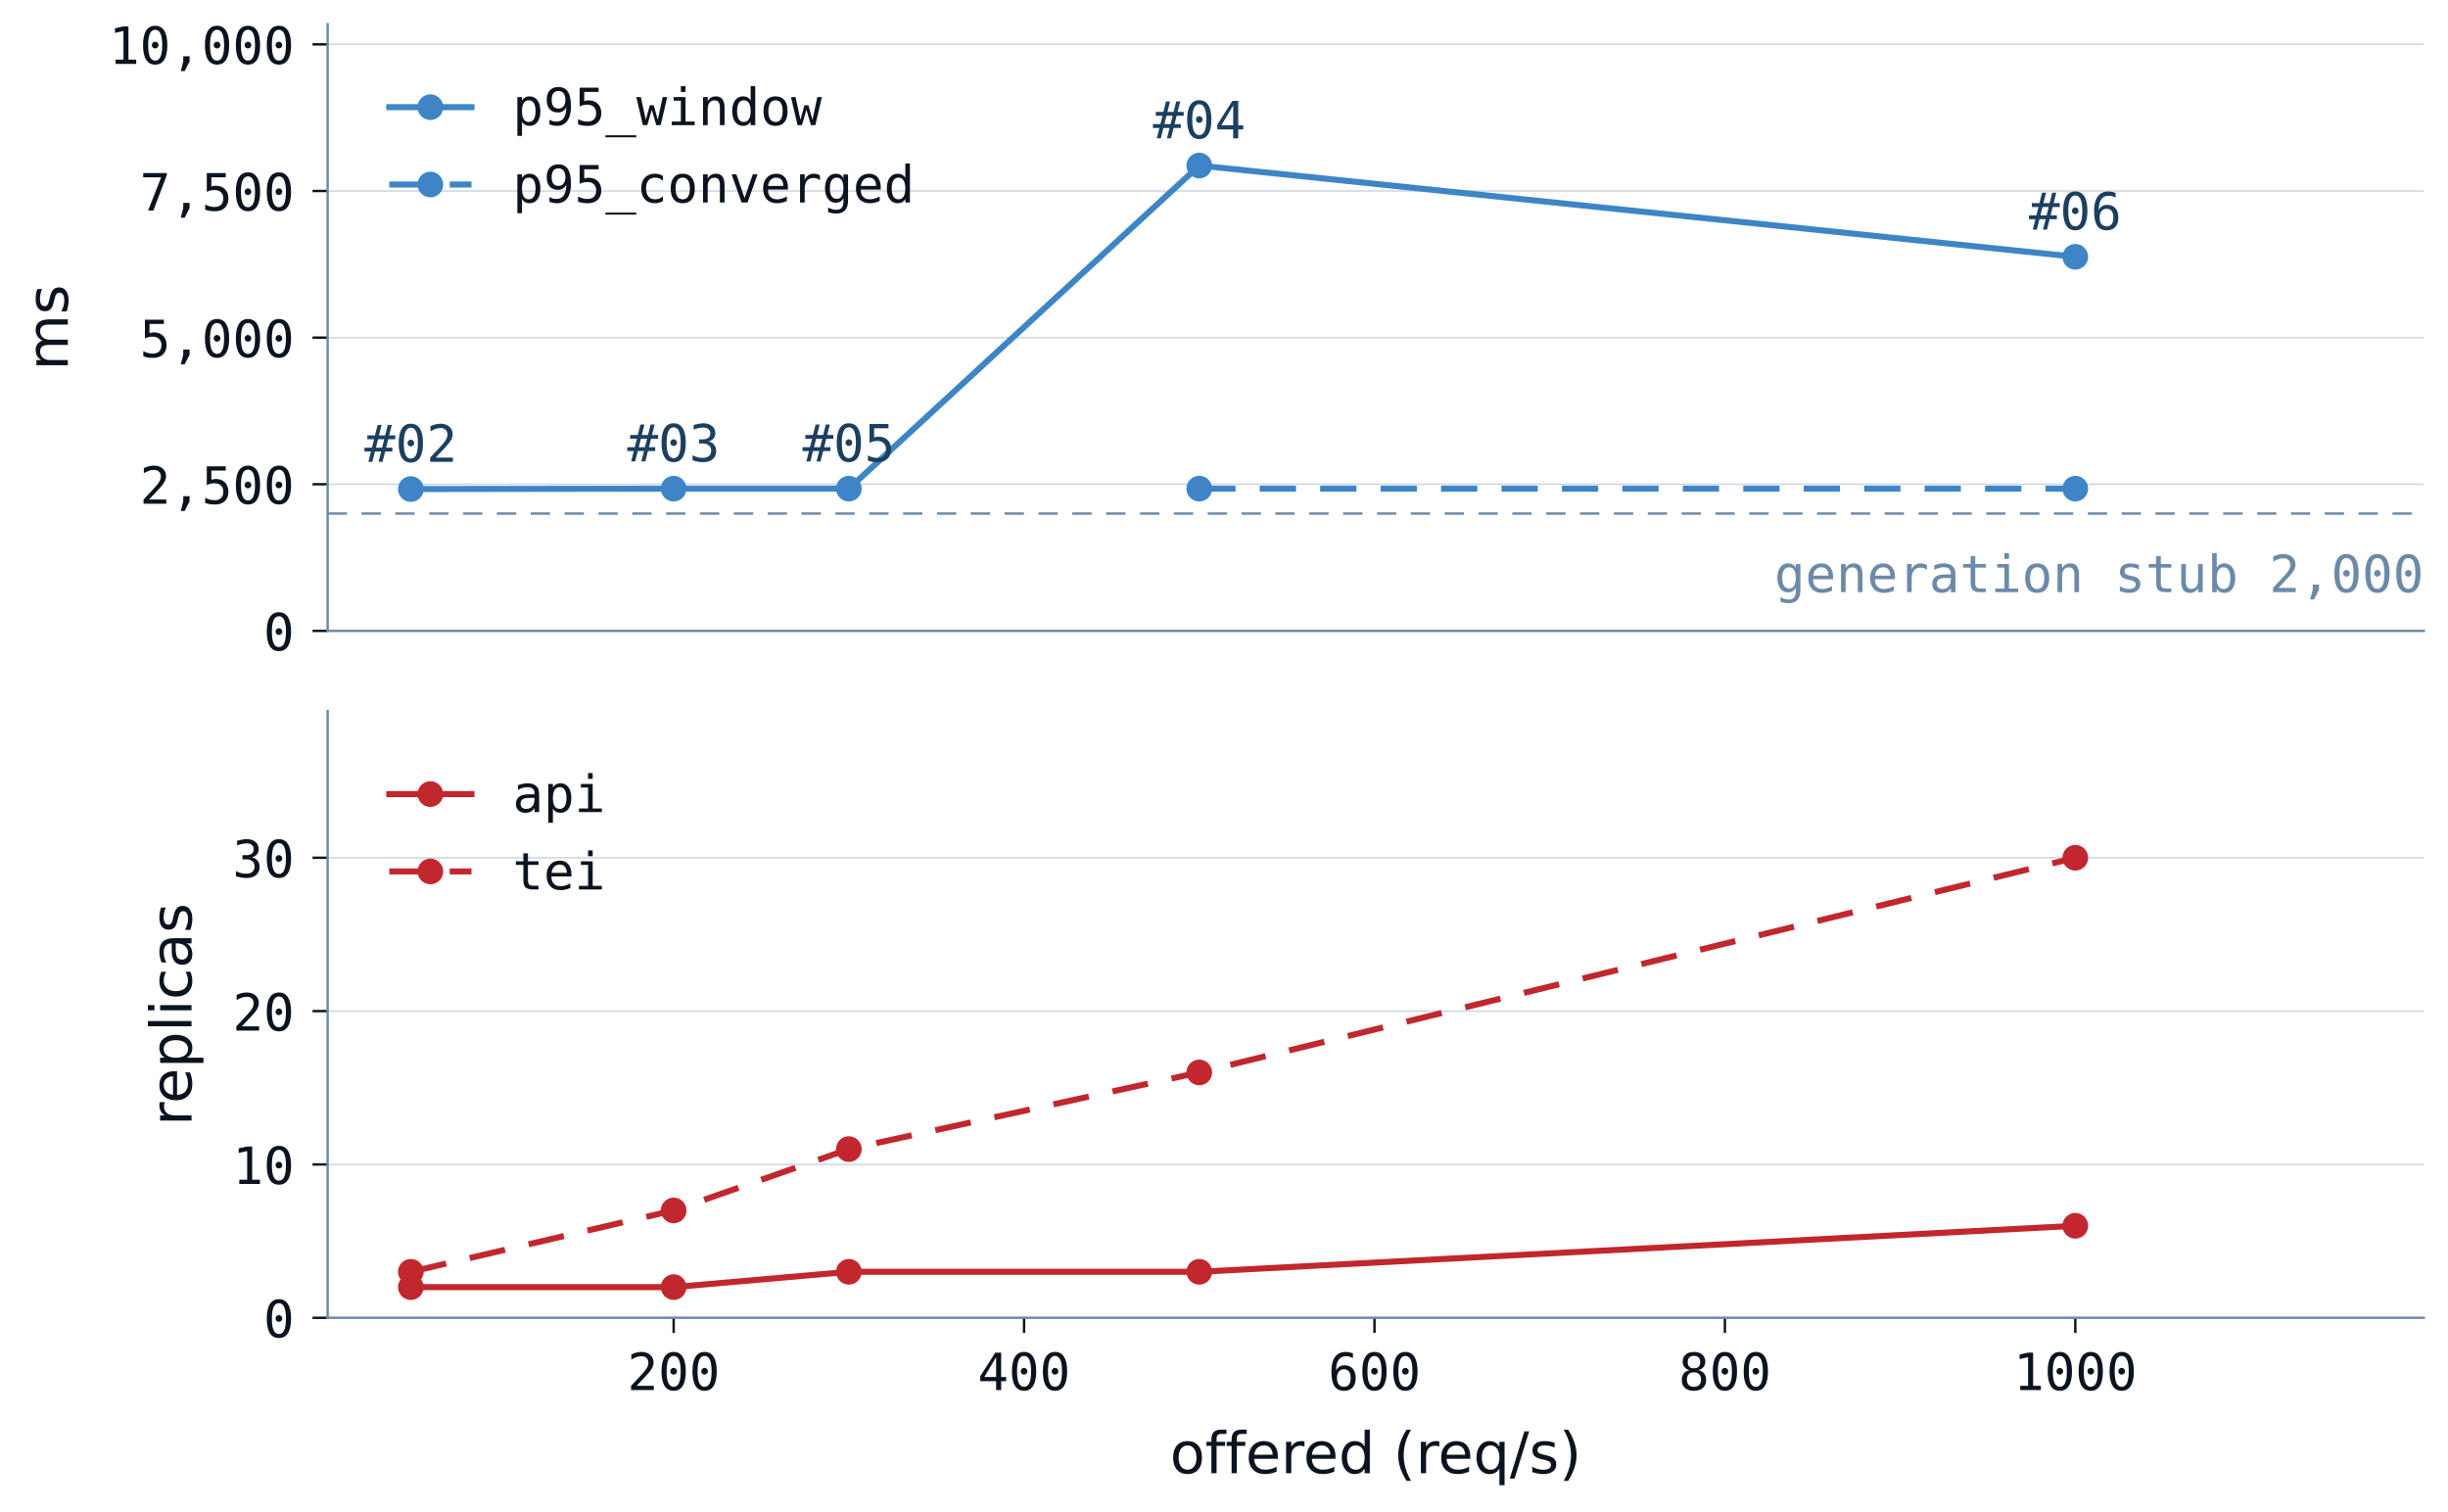
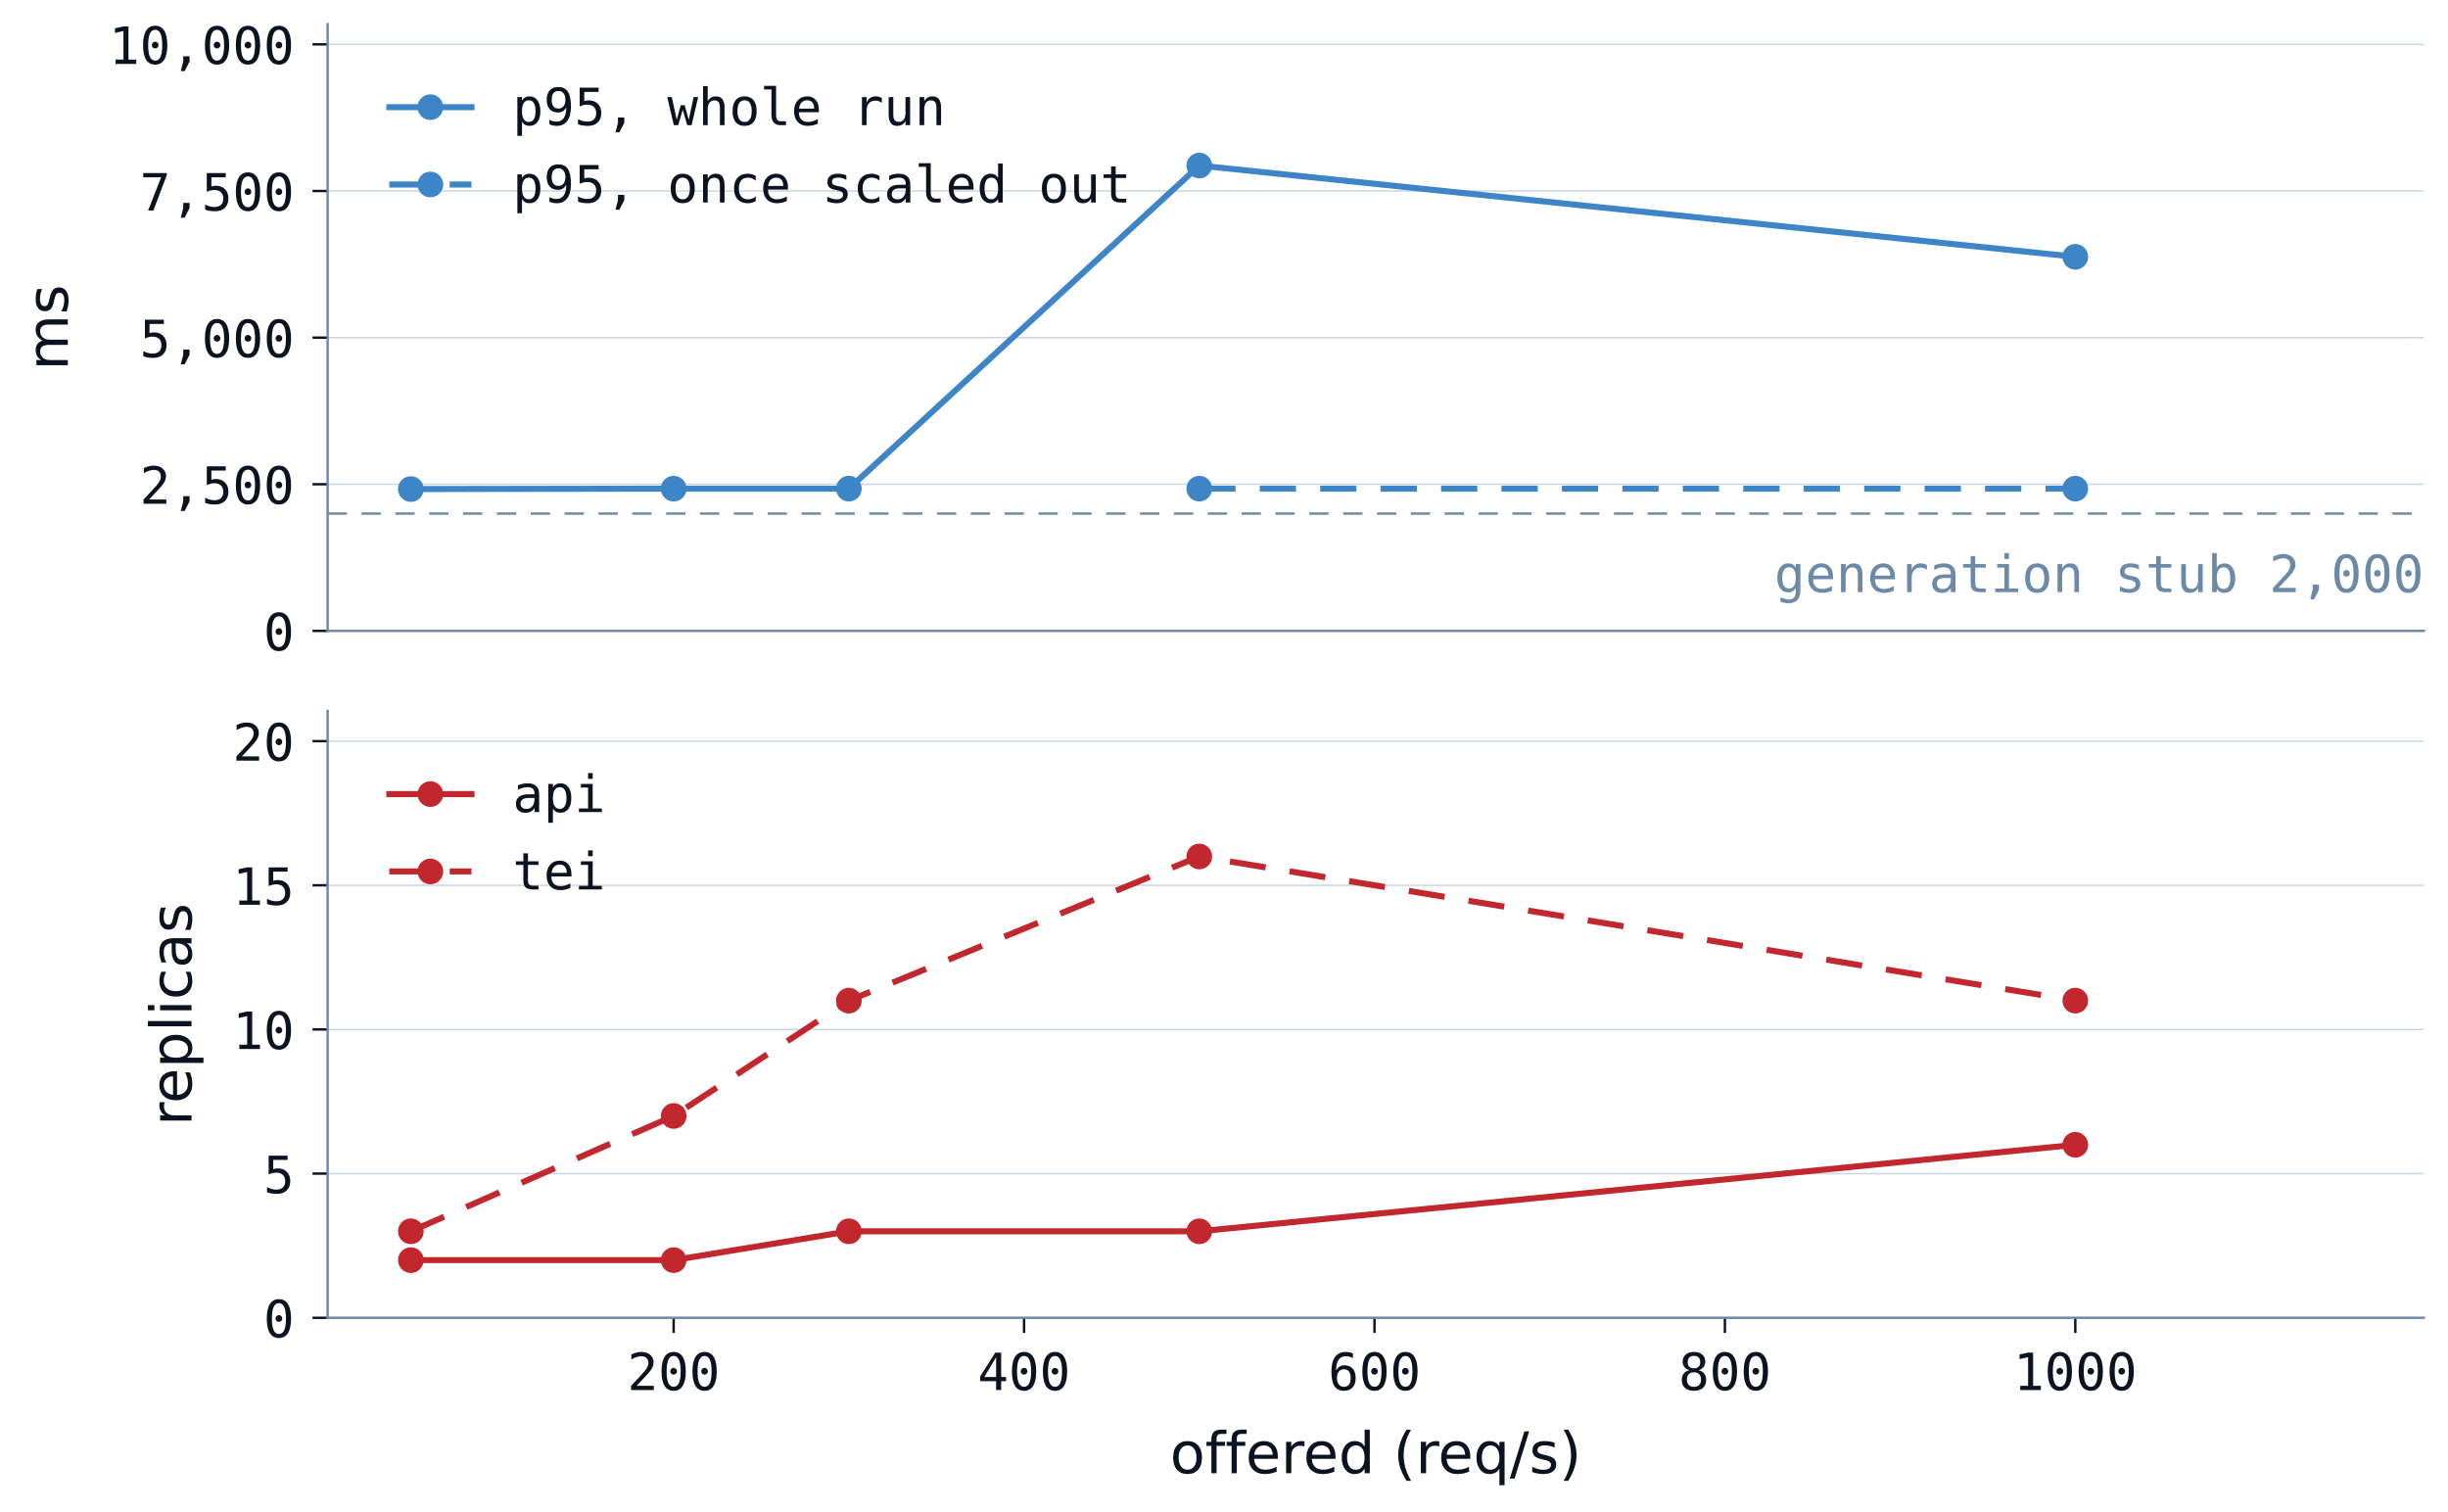
<svg xmlns="http://www.w3.org/2000/svg" xmlns:xlink="http://www.w3.org/1999/xlink" width="1620pt" height="1000pt" viewBox="0 0 1620 1000" version="1.1">
  <defs>
    <style type="text/css">*{stroke-linejoin: round; stroke-linecap: butt}</style>
  </defs>
  <g id="figure_1">
    <g id="patch_1">
      <path d="M 0 1000  L 1620 1000  L 1620 0  L 0 0  L 0 1000  z " style="fill: none" />
    </g>
    <g id="axes_1">
      <g id="patch_2">
        <path d="M 216.814 417.457  L 1604 417.457  L 1604 16  L 216.814 16  L 216.814 417.457  z " style="fill: none" />
      </g>
      <g id="matplotlib.axis_1">
        <g id="xtick_1">
          <g id="line2d_1" />
        </g>
        <g id="xtick_2">
          <g id="line2d_2" />
        </g>
        <g id="xtick_3">
          <g id="line2d_3" />
        </g>
        <g id="xtick_4">
          <g id="line2d_4" />
        </g>
        <g id="xtick_5">
          <g id="line2d_5" />
        </g>
      </g>
      <g id="matplotlib.axis_2">
        <g id="ytick_1">
          <g id="line2d_6">
-             <path d="M 216.814 417.457  L 1604 417.457  " clip-path="url(#pde4e68b287)" style="fill: none; stroke: #6c8aa8; stroke-opacity: 0.35; stroke-linecap: square" />
+             <path d="M 216.814 417.457  L 1604 417.457  " clip-path="url(#p36cacfbbc2)" style="fill: none; stroke: #6c8aa8; stroke-opacity: 0.35; stroke-linecap: square" />
          </g>
          <g id="line2d_7">
            <defs>
              <path id="me648679972" d="M 0 0  L -10 0  " style="stroke: #0b1320; stroke-width: 1.6" />
            </defs>
            <g>
              <use xlink:href="#me648679972" x="216.814" y="417.457" style="fill: #0b1320; stroke: #0b1320; stroke-width: 1.6" />
            </g>
          </g>
          <g id="text_1">
            <text style="font-size: 34px; font-family: 'IBM Plex Mono', 'DejaVu Sans Mono', 'Bitstream Vera Sans Mono', 'Computer Modern Typewriter', 'Andale Mono', 'Nimbus Mono L', 'Courier New', 'Courier', 'Fixed', 'Terminal', monospace; text-anchor: end; fill: #0b1320" x="194.814" y="430.373" transform="rotate(-0 194.8144 430.3725)">0</text>
          </g>
        </g>
        <g id="ytick_2">
          <g id="line2d_8">
-             <path d="M 216.814 320.433  L 1604 320.433  " clip-path="url(#pde4e68b287)" style="fill: none; stroke: #6c8aa8; stroke-opacity: 0.35; stroke-linecap: square" />
+             <path d="M 216.814 320.433  L 1604 320.433  " clip-path="url(#p36cacfbbc2)" style="fill: none; stroke: #6c8aa8; stroke-opacity: 0.35; stroke-linecap: square" />
          </g>
          <g id="line2d_9">
            <g>
              <use xlink:href="#me648679972" x="216.814" y="320.433" style="fill: #0b1320; stroke: #0b1320; stroke-width: 1.6" />
            </g>
          </g>
          <g id="text_2">
            <text style="font-size: 34px; font-family: 'IBM Plex Mono', 'DejaVu Sans Mono', 'Bitstream Vera Sans Mono', 'Computer Modern Typewriter', 'Andale Mono', 'Nimbus Mono L', 'Courier New', 'Courier', 'Fixed', 'Terminal', monospace; text-anchor: end; fill: #0b1320" x="194.814" y="333.349" transform="rotate(-0 194.8144 333.3494)">2,500</text>
          </g>
        </g>
        <g id="ytick_3">
          <g id="line2d_10">
-             <path d="M 216.814 223.41  L 1604 223.41  " clip-path="url(#pde4e68b287)" style="fill: none; stroke: #6c8aa8; stroke-opacity: 0.35; stroke-linecap: square" />
+             <path d="M 216.814 223.41  L 1604 223.41  " clip-path="url(#p36cacfbbc2)" style="fill: none; stroke: #6c8aa8; stroke-opacity: 0.35; stroke-linecap: square" />
          </g>
          <g id="line2d_11">
            <g>
              <use xlink:href="#me648679972" x="216.814" y="223.41" style="fill: #0b1320; stroke: #0b1320; stroke-width: 1.6" />
            </g>
          </g>
          <g id="text_3">
            <text style="font-size: 34px; font-family: 'IBM Plex Mono', 'DejaVu Sans Mono', 'Bitstream Vera Sans Mono', 'Computer Modern Typewriter', 'Andale Mono', 'Nimbus Mono L', 'Courier New', 'Courier', 'Fixed', 'Terminal', monospace; text-anchor: end; fill: #0b1320" x="194.814" y="236.326" transform="rotate(-0 194.8144 236.3262)">5,000</text>
          </g>
        </g>
        <g id="ytick_4">
          <g id="line2d_12">
-             <path d="M 216.814 126.387  L 1604 126.387  " clip-path="url(#pde4e68b287)" style="fill: none; stroke: #6c8aa8; stroke-opacity: 0.35; stroke-linecap: square" />
+             <path d="M 216.814 126.387  L 1604 126.387  " clip-path="url(#p36cacfbbc2)" style="fill: none; stroke: #6c8aa8; stroke-opacity: 0.35; stroke-linecap: square" />
          </g>
          <g id="line2d_13">
            <g>
              <use xlink:href="#me648679972" x="216.814" y="126.387" style="fill: #0b1320; stroke: #0b1320; stroke-width: 1.6" />
            </g>
          </g>
          <g id="text_4">
            <text style="font-size: 34px; font-family: 'IBM Plex Mono', 'DejaVu Sans Mono', 'Bitstream Vera Sans Mono', 'Computer Modern Typewriter', 'Andale Mono', 'Nimbus Mono L', 'Courier New', 'Courier', 'Fixed', 'Terminal', monospace; text-anchor: end; fill: #0b1320" x="194.814" y="139.303" transform="rotate(-0 194.8144 139.3031)">7,500</text>
          </g>
        </g>
        <g id="ytick_5">
          <g id="line2d_14">
-             <path d="M 216.814 29.364  L 1604 29.364  " clip-path="url(#pde4e68b287)" style="fill: none; stroke: #6c8aa8; stroke-opacity: 0.35; stroke-linecap: square" />
+             <path d="M 216.814 29.364  L 1604 29.364  " clip-path="url(#p36cacfbbc2)" style="fill: none; stroke: #6c8aa8; stroke-opacity: 0.35; stroke-linecap: square" />
          </g>
          <g id="line2d_15">
            <g>
              <use xlink:href="#me648679972" x="216.814" y="29.364" style="fill: #0b1320; stroke: #0b1320; stroke-width: 1.6" />
            </g>
          </g>
          <g id="text_5">
            <text style="font-size: 34px; font-family: 'IBM Plex Mono', 'DejaVu Sans Mono', 'Bitstream Vera Sans Mono', 'Computer Modern Typewriter', 'Andale Mono', 'Nimbus Mono L', 'Courier New', 'Courier', 'Fixed', 'Terminal', monospace; text-anchor: end; fill: #0b1320" x="194.814" y="42.28" transform="rotate(-0 194.8144 42.27991)">10,000</text>
          </g>
        </g>
        <g id="text_6">
          <text style="font-size: 38px; font-family: 'Poppins', sans-serif, 'DejaVu Sans'; text-anchor: middle; fill: #0b1320" x="44.871" y="216.728" transform="rotate(-90 44.87109 216.7283)">ms</text>
        </g>
      </g>
      <g id="line2d_16">
-         <path d="M 216.814 339.838  L 1604 339.838  " clip-path="url(#pde4e68b287)" style="fill: none; stroke-dasharray: 12.8,9.6; stroke-dashoffset: 0; stroke: #6c8aa8; stroke-width: 1.6" />
+         <path d="M 216.814 339.838  L 1604 339.838  " clip-path="url(#p36cacfbbc2)" style="fill: none; stroke-dasharray: 12.8,9.6; stroke-dashoffset: 0; stroke: #6c8aa8; stroke-width: 1.6" />
      </g>
      <g id="patch_3">
        <path d="M 216.814 417.457  L 216.814 16  " style="fill: none; stroke: #6c8aa8; stroke-width: 1.6; stroke-linejoin: miter; stroke-linecap: square" />
      </g>
      <g id="patch_4">
        <path d="M 216.814 417.457  L 1604 417.457  " style="fill: none; stroke: #6c8aa8; stroke-width: 1.6; stroke-linejoin: miter; stroke-linecap: square" />
      </g>
      <g id="line2d_17">
-         <path d="M 271.888 323.616  L 445.805 323.344  L 561.75 323.344  L 793.639 109.544  L 1373.362 169.931  " clip-path="url(#pde4e68b287)" style="fill: none; stroke: #3d85c6; stroke-width: 4; stroke-linecap: square" />
+         <path d="M 271.888 323.616  L 445.805 323.344  L 561.75 323.344  L 793.639 109.544  L 1373.362 169.931  " clip-path="url(#p36cacfbbc2)" style="fill: none; stroke: #3d85c6; stroke-width: 4; stroke-linecap: square" />
        <defs>
          <path id="ma0158c9866" d="M 0 8  C 2.122 8 4.157 7.157 5.657 5.657  C 7.157 4.157 8 2.122 8 0  C 8 -2.122 7.157 -4.157 5.657 -5.657  C 4.157 -7.157 2.122 -8 0 -8  C -2.122 -8 -4.157 -7.157 -5.657 -5.657  C -7.157 -4.157 -8 -2.122 -8 0  C -8 2.122 -7.157 4.157 -5.657 5.657  C -4.157 7.157 -2.122 8 0 8  z " style="stroke: #3d85c6" />
        </defs>
-         <g clip-path="url(#pde4e68b287)">
+         <g clip-path="url(#p36cacfbbc2)">
          <use xlink:href="#ma0158c9866" x="271.888" y="323.616" style="fill: #3d85c6; stroke: #3d85c6" />
          <use xlink:href="#ma0158c9866" x="445.805" y="323.344" style="fill: #3d85c6; stroke: #3d85c6" />
          <use xlink:href="#ma0158c9866" x="561.75" y="323.344" style="fill: #3d85c6; stroke: #3d85c6" />
          <use xlink:href="#ma0158c9866" x="793.639" y="109.544" style="fill: #3d85c6; stroke: #3d85c6" />
          <use xlink:href="#ma0158c9866" x="1373.362" y="169.931" style="fill: #3d85c6; stroke: #3d85c6" />
        </g>
      </g>
      <g id="line2d_18">
-         <path d="M 793.639 323.344  L 1373.362 323.344  " clip-path="url(#pde4e68b287)" style="fill: none; stroke-dasharray: 24,16; stroke-dashoffset: 0; stroke: #3d85c6; stroke-width: 4" />
-         <g clip-path="url(#pde4e68b287)">
+         <path d="M 793.639 323.344  L 1373.362 323.344  " clip-path="url(#p36cacfbbc2)" style="fill: none; stroke-dasharray: 24,16; stroke-dashoffset: 0; stroke: #3d85c6; stroke-width: 4" />
+         <g clip-path="url(#p36cacfbbc2)">
          <use xlink:href="#ma0158c9866" x="793.639" y="323.344" style="fill: #3d85c6; stroke: #3d85c6" />
          <use xlink:href="#ma0158c9866" x="1373.362" y="323.344" style="fill: #3d85c6; stroke: #3d85c6" />
        </g>
      </g>
      <g id="text_7">
        <text style="font-size: 34px; font-family: 'IBM Plex Mono', 'DejaVu Sans Mono', 'Bitstream Vera Sans Mono', 'Computer Modern Typewriter', 'Andale Mono', 'Nimbus Mono L', 'Courier New', 'Courier', 'Fixed', 'Terminal', monospace; text-anchor: end; fill: #6c8aa8" x="1604" y="391.838" transform="rotate(-0 1604 391.838)">generation stub  2,000</text>
-       </g>
-       <g id="text_8">
-         <text style="font-size: 34px; font-family: 'IBM Plex Mono', 'DejaVu Sans Mono', 'Bitstream Vera Sans Mono', 'Computer Modern Typewriter', 'Andale Mono', 'Nimbus Mono L', 'Courier New', 'Courier', 'Fixed', 'Terminal', monospace; text-anchor: middle; fill: #1c3f60" x="271.888" y="305.616" transform="rotate(-0 271.8881 305.6157)">#02</text>
-       </g>
-       <g id="text_9">
-         <text style="font-size: 34px; font-family: 'IBM Plex Mono', 'DejaVu Sans Mono', 'Bitstream Vera Sans Mono', 'Computer Modern Typewriter', 'Andale Mono', 'Nimbus Mono L', 'Courier New', 'Courier', 'Fixed', 'Terminal', monospace; text-anchor: middle; fill: #1c3f60" x="445.805" y="305.344" transform="rotate(-0 445.8051 305.3441)">#03</text>
-       </g>
-       <g id="text_10">
-         <text style="font-size: 34px; font-family: 'IBM Plex Mono', 'DejaVu Sans Mono', 'Bitstream Vera Sans Mono', 'Computer Modern Typewriter', 'Andale Mono', 'Nimbus Mono L', 'Courier New', 'Courier', 'Fixed', 'Terminal', monospace; text-anchor: middle; fill: #1c3f60" x="561.75" y="305.344" transform="rotate(-0 561.7497 305.3441)">#05</text>
-       </g>
-       <g id="text_11">
-         <text style="font-size: 34px; font-family: 'IBM Plex Mono', 'DejaVu Sans Mono', 'Bitstream Vera Sans Mono', 'Computer Modern Typewriter', 'Andale Mono', 'Nimbus Mono L', 'Courier New', 'Courier', 'Fixed', 'Terminal', monospace; text-anchor: middle; fill: #1c3f60" x="793.639" y="91.544" transform="rotate(-0 793.639 91.54383)">#04</text>
-       </g>
-       <g id="text_12">
-         <text style="font-size: 34px; font-family: 'IBM Plex Mono', 'DejaVu Sans Mono', 'Bitstream Vera Sans Mono', 'Computer Modern Typewriter', 'Andale Mono', 'Nimbus Mono L', 'Courier New', 'Courier', 'Fixed', 'Terminal', monospace; text-anchor: middle; fill: #1c3f60" x="1373.362" y="151.931" transform="rotate(-0 1373.362 151.931)">#06</text>
      </g>
      <g id="legend_1">
        <g id="line2d_19">
          <path d="M 257.614 70.915  L 284.814 70.915  L 312.014 70.915  " style="fill: none; stroke: #3d85c6; stroke-width: 4; stroke-linecap: square" />
          <g>
            <use xlink:href="#ma0158c9866" x="284.814" y="70.915" style="fill: #3d85c6; stroke: #3d85c6" />
          </g>
        </g>
-         <g id="text_13">
-           <text style="font-size: 34px; font-family: 'IBM Plex Mono', 'DejaVu Sans Mono', 'Bitstream Vera Sans Mono', 'Computer Modern Typewriter', 'Andale Mono', 'Nimbus Mono L', 'Courier New', 'Courier', 'Fixed', 'Terminal', monospace; text-anchor: start; fill: #0b1320" x="339.214" y="82.815" transform="rotate(-0 339.2144 82.81531)">p95_window</text>
+         <g id="text_8">
+           <text style="font-size: 34px; font-family: 'IBM Plex Mono', 'DejaVu Sans Mono', 'Bitstream Vera Sans Mono', 'Computer Modern Typewriter', 'Andale Mono', 'Nimbus Mono L', 'Courier New', 'Courier', 'Fixed', 'Terminal', monospace; text-anchor: start; fill: #0b1320" x="339.214" y="82.815" transform="rotate(-0 339.2144 82.81531)">p95, whole run</text>
        </g>
        <g id="line2d_20">
          <path d="M 257.614 122.099  L 284.814 122.099  L 312.014 122.099  " style="fill: none; stroke-dasharray: 24,16; stroke-dashoffset: 0; stroke: #3d85c6; stroke-width: 4" />
          <g>
            <use xlink:href="#ma0158c9866" x="284.814" y="122.099" style="fill: #3d85c6; stroke: #3d85c6" />
          </g>
        </g>
-         <g id="text_14">
-           <text style="font-size: 34px; font-family: 'IBM Plex Mono', 'DejaVu Sans Mono', 'Bitstream Vera Sans Mono', 'Computer Modern Typewriter', 'Andale Mono', 'Nimbus Mono L', 'Courier New', 'Courier', 'Fixed', 'Terminal', monospace; text-anchor: start; fill: #0b1320" x="339.214" y="133.999" transform="rotate(-0 339.2144 133.9986)">p95_converged</text>
+         <g id="text_9">
+           <text style="font-size: 34px; font-family: 'IBM Plex Mono', 'DejaVu Sans Mono', 'Bitstream Vera Sans Mono', 'Computer Modern Typewriter', 'Andale Mono', 'Nimbus Mono L', 'Courier New', 'Courier', 'Fixed', 'Terminal', monospace; text-anchor: start; fill: #0b1320" x="339.214" y="133.999" transform="rotate(-0 339.2144 133.9986)">p95, once scaled out</text>
        </g>
      </g>
    </g>
    <g id="axes_2">
      <g id="patch_5">
        <path d="M 216.814 871.997  L 1604 871.997  L 1604 470.541  L 216.814 470.541  L 216.814 871.997  z " style="fill: none" />
      </g>
      <g id="matplotlib.axis_3">
        <g id="xtick_6">
          <g id="line2d_21">
            <defs>
              <path id="m145aa1aebd" d="M 0 0  L 0 10  " style="stroke: #0b1320; stroke-width: 1.6" />
            </defs>
            <g>
              <use xlink:href="#m145aa1aebd" x="445.805" y="871.997" style="fill: #0b1320; stroke: #0b1320; stroke-width: 1.6" />
            </g>
          </g>
-           <g id="text_15">
+           <g id="text_10">
            <text style="font-size: 34px; font-family: 'IBM Plex Mono', 'DejaVu Sans Mono', 'Bitstream Vera Sans Mono', 'Computer Modern Typewriter', 'Andale Mono', 'Nimbus Mono L', 'Courier New', 'Courier', 'Fixed', 'Terminal', monospace; text-anchor: middle; fill: #0b1320" x="445.805" y="919.829" transform="rotate(-0 445.8051 919.8291)">200</text>
          </g>
        </g>
        <g id="xtick_7">
          <g id="line2d_22">
            <g>
              <use xlink:href="#m145aa1aebd" x="677.694" y="871.997" style="fill: #0b1320; stroke: #0b1320; stroke-width: 1.6" />
            </g>
          </g>
-           <g id="text_16">
+           <g id="text_11">
            <text style="font-size: 34px; font-family: 'IBM Plex Mono', 'DejaVu Sans Mono', 'Bitstream Vera Sans Mono', 'Computer Modern Typewriter', 'Andale Mono', 'Nimbus Mono L', 'Courier New', 'Courier', 'Fixed', 'Terminal', monospace; text-anchor: middle; fill: #0b1320" x="677.694" y="919.829" transform="rotate(-0 677.6944 919.8291)">400</text>
          </g>
        </g>
        <g id="xtick_8">
          <g id="line2d_23">
            <g>
              <use xlink:href="#m145aa1aebd" x="909.584" y="871.997" style="fill: #0b1320; stroke: #0b1320; stroke-width: 1.6" />
            </g>
          </g>
-           <g id="text_17">
+           <g id="text_12">
            <text style="font-size: 34px; font-family: 'IBM Plex Mono', 'DejaVu Sans Mono', 'Bitstream Vera Sans Mono', 'Computer Modern Typewriter', 'Andale Mono', 'Nimbus Mono L', 'Courier New', 'Courier', 'Fixed', 'Terminal', monospace; text-anchor: middle; fill: #0b1320" x="909.584" y="919.829" transform="rotate(-0 909.5837 919.8291)">600</text>
          </g>
        </g>
        <g id="xtick_9">
          <g id="line2d_24">
            <g>
              <use xlink:href="#m145aa1aebd" x="1141.473" y="871.997" style="fill: #0b1320; stroke: #0b1320; stroke-width: 1.6" />
            </g>
          </g>
-           <g id="text_18">
+           <g id="text_13">
            <text style="font-size: 34px; font-family: 'IBM Plex Mono', 'DejaVu Sans Mono', 'Bitstream Vera Sans Mono', 'Computer Modern Typewriter', 'Andale Mono', 'Nimbus Mono L', 'Courier New', 'Courier', 'Fixed', 'Terminal', monospace; text-anchor: middle; fill: #0b1320" x="1141.473" y="919.829" transform="rotate(-0 1141.473 919.8291)">800</text>
          </g>
        </g>
        <g id="xtick_10">
          <g id="line2d_25">
            <g>
              <use xlink:href="#m145aa1aebd" x="1373.362" y="871.997" style="fill: #0b1320; stroke: #0b1320; stroke-width: 1.6" />
            </g>
          </g>
-           <g id="text_19">
+           <g id="text_14">
            <text style="font-size: 34px; font-family: 'IBM Plex Mono', 'DejaVu Sans Mono', 'Bitstream Vera Sans Mono', 'Computer Modern Typewriter', 'Andale Mono', 'Nimbus Mono L', 'Courier New', 'Courier', 'Fixed', 'Terminal', monospace; text-anchor: middle; fill: #0b1320" x="1373.362" y="919.829" transform="rotate(-0 1373.362 919.8291)">1000</text>
          </g>
        </g>
-         <g id="text_20">
+         <g id="text_15">
          <text style="font-size: 38px; font-family: 'Poppins', sans-serif, 'DejaVu Sans'; text-anchor: middle; fill: #0b1320" x="910.407" y="974.871" transform="rotate(-0 910.4072 974.8711)">offered  (req/s)</text>
        </g>
      </g>
      <g id="matplotlib.axis_4">
        <g id="ytick_6">
          <g id="line2d_26">
-             <path d="M 216.814 871.997  L 1604 871.997  " clip-path="url(#pc451f29d58)" style="fill: none; stroke: #6c8aa8; stroke-opacity: 0.35; stroke-linecap: square" />
+             <path d="M 216.814 871.997  L 1604 871.997  " clip-path="url(#pc41c2f23c5)" style="fill: none; stroke: #6c8aa8; stroke-opacity: 0.35; stroke-linecap: square" />
          </g>
          <g id="line2d_27">
            <g>
              <use xlink:href="#me648679972" x="216.814" y="871.997" style="fill: #0b1320; stroke: #0b1320; stroke-width: 1.6" />
            </g>
          </g>
-           <g id="text_21">
+           <g id="text_16">
            <text style="font-size: 34px; font-family: 'IBM Plex Mono', 'DejaVu Sans Mono', 'Bitstream Vera Sans Mono', 'Computer Modern Typewriter', 'Andale Mono', 'Nimbus Mono L', 'Courier New', 'Courier', 'Fixed', 'Terminal', monospace; text-anchor: end; fill: #0b1320" x="194.814" y="884.913" transform="rotate(-0 194.8144 884.913)">0</text>
          </g>
        </g>
        <g id="ytick_7">
          <g id="line2d_28">
-             <path d="M 216.814 770.527  L 1604 770.527  " clip-path="url(#pc451f29d58)" style="fill: none; stroke: #6c8aa8; stroke-opacity: 0.35; stroke-linecap: square" />
+             <path d="M 216.814 776.603  L 1604 776.603  " clip-path="url(#pc41c2f23c5)" style="fill: none; stroke: #6c8aa8; stroke-opacity: 0.35; stroke-linecap: square" />
          </g>
          <g id="line2d_29">
            <g>
-               <use xlink:href="#me648679972" x="216.814" y="770.527" style="fill: #0b1320; stroke: #0b1320; stroke-width: 1.6" />
-             </g>
-           </g>
-           <g id="text_22">
-             <text style="font-size: 34px; font-family: 'IBM Plex Mono', 'DejaVu Sans Mono', 'Bitstream Vera Sans Mono', 'Computer Modern Typewriter', 'Andale Mono', 'Nimbus Mono L', 'Courier New', 'Courier', 'Fixed', 'Terminal', monospace; text-anchor: end; fill: #0b1320" x="194.814" y="783.443" transform="rotate(-0 194.8144 783.4429)">10</text>
+               <use xlink:href="#me648679972" x="216.814" y="776.603" style="fill: #0b1320; stroke: #0b1320; stroke-width: 1.6" />
+             </g>
+           </g>
+           <g id="text_17">
+             <text style="font-size: 34px; font-family: 'IBM Plex Mono', 'DejaVu Sans Mono', 'Bitstream Vera Sans Mono', 'Computer Modern Typewriter', 'Andale Mono', 'Nimbus Mono L', 'Courier New', 'Courier', 'Fixed', 'Terminal', monospace; text-anchor: end; fill: #0b1320" x="194.814" y="789.519" transform="rotate(-0 194.8144 789.5189)">5</text>
          </g>
        </g>
        <g id="ytick_8">
          <g id="line2d_30">
-             <path d="M 216.814 669.057  L 1604 669.057  " clip-path="url(#pc451f29d58)" style="fill: none; stroke: #6c8aa8; stroke-opacity: 0.35; stroke-linecap: square" />
+             <path d="M 216.814 681.209  L 1604 681.209  " clip-path="url(#pc41c2f23c5)" style="fill: none; stroke: #6c8aa8; stroke-opacity: 0.35; stroke-linecap: square" />
          </g>
          <g id="line2d_31">
            <g>
-               <use xlink:href="#me648679972" x="216.814" y="669.057" style="fill: #0b1320; stroke: #0b1320; stroke-width: 1.6" />
-             </g>
-           </g>
-           <g id="text_23">
-             <text style="font-size: 34px; font-family: 'IBM Plex Mono', 'DejaVu Sans Mono', 'Bitstream Vera Sans Mono', 'Computer Modern Typewriter', 'Andale Mono', 'Nimbus Mono L', 'Courier New', 'Courier', 'Fixed', 'Terminal', monospace; text-anchor: end; fill: #0b1320" x="194.814" y="681.973" transform="rotate(-0 194.8144 681.9727)">20</text>
+               <use xlink:href="#me648679972" x="216.814" y="681.209" style="fill: #0b1320; stroke: #0b1320; stroke-width: 1.6" />
+             </g>
+           </g>
+           <g id="text_18">
+             <text style="font-size: 34px; font-family: 'IBM Plex Mono', 'DejaVu Sans Mono', 'Bitstream Vera Sans Mono', 'Computer Modern Typewriter', 'Andale Mono', 'Nimbus Mono L', 'Courier New', 'Courier', 'Fixed', 'Terminal', monospace; text-anchor: end; fill: #0b1320" x="194.814" y="694.125" transform="rotate(-0 194.8144 694.1249)">10</text>
          </g>
        </g>
        <g id="ytick_9">
          <g id="line2d_32">
-             <path d="M 216.814 567.587  L 1604 567.587  " clip-path="url(#pc451f29d58)" style="fill: none; stroke: #6c8aa8; stroke-opacity: 0.35; stroke-linecap: square" />
+             <path d="M 216.814 585.815  L 1604 585.815  " clip-path="url(#pc41c2f23c5)" style="fill: none; stroke: #6c8aa8; stroke-opacity: 0.35; stroke-linecap: square" />
          </g>
          <g id="line2d_33">
            <g>
-               <use xlink:href="#me648679972" x="216.814" y="567.587" style="fill: #0b1320; stroke: #0b1320; stroke-width: 1.6" />
-             </g>
-           </g>
-           <g id="text_24">
-             <text style="font-size: 34px; font-family: 'IBM Plex Mono', 'DejaVu Sans Mono', 'Bitstream Vera Sans Mono', 'Computer Modern Typewriter', 'Andale Mono', 'Nimbus Mono L', 'Courier New', 'Courier', 'Fixed', 'Terminal', monospace; text-anchor: end; fill: #0b1320" x="194.814" y="580.503" transform="rotate(-0 194.8144 580.5026)">30</text>
-           </g>
-         </g>
-         <g id="text_25">
+               <use xlink:href="#me648679972" x="216.814" y="585.815" style="fill: #0b1320; stroke: #0b1320; stroke-width: 1.6" />
+             </g>
+           </g>
+           <g id="text_19">
+             <text style="font-size: 34px; font-family: 'IBM Plex Mono', 'DejaVu Sans Mono', 'Bitstream Vera Sans Mono', 'Computer Modern Typewriter', 'Andale Mono', 'Nimbus Mono L', 'Courier New', 'Courier', 'Fixed', 'Terminal', monospace; text-anchor: end; fill: #0b1320" x="194.814" y="598.731" transform="rotate(-0 194.8144 598.7308)">15</text>
+           </g>
+         </g>
+         <g id="ytick_10">
+           <g id="line2d_34">
+             <path d="M 216.814 490.421  L 1604 490.421  " clip-path="url(#pc41c2f23c5)" style="fill: none; stroke: #6c8aa8; stroke-opacity: 0.35; stroke-linecap: square" />
+           </g>
+           <g id="line2d_35">
+             <g>
+               <use xlink:href="#me648679972" x="216.814" y="490.421" style="fill: #0b1320; stroke: #0b1320; stroke-width: 1.6" />
+             </g>
+           </g>
+           <g id="text_20">
+             <text style="font-size: 34px; font-family: 'IBM Plex Mono', 'DejaVu Sans Mono', 'Bitstream Vera Sans Mono', 'Computer Modern Typewriter', 'Andale Mono', 'Nimbus Mono L', 'Courier New', 'Courier', 'Fixed', 'Terminal', monospace; text-anchor: end; fill: #0b1320" x="194.814" y="503.337" transform="rotate(-0 194.8144 503.3367)">20</text>
+           </g>
+         </g>
+         <g id="text_21">
          <text style="font-size: 38px; font-family: 'Poppins', sans-serif, 'DejaVu Sans'; text-anchor: middle; fill: #0b1320" x="126.747" y="671.269" transform="rotate(-90 126.7473 671.2688)">replicas</text>
        </g>
      </g>
      <g id="patch_6">
        <path d="M 216.814 871.997  L 216.814 470.541  " style="fill: none; stroke: #6c8aa8; stroke-width: 1.6; stroke-linejoin: miter; stroke-linecap: square" />
      </g>
      <g id="patch_7">
        <path d="M 216.814 871.997  L 1604 871.997  " style="fill: none; stroke: #6c8aa8; stroke-width: 1.6; stroke-linejoin: miter; stroke-linecap: square" />
      </g>
-       <g id="line2d_34">
-         <path d="M 271.888 851.703  L 445.805 851.703  L 561.75 841.556  L 793.639 841.556  L 1373.362 811.115  " clip-path="url(#pc451f29d58)" style="fill: none; stroke: #c1272d; stroke-width: 4; stroke-linecap: square" />
+       <g id="line2d_36">
+         <path d="M 271.888 833.839  L 445.805 833.839  L 561.75 814.761  L 793.639 814.761  L 1373.362 757.524  " clip-path="url(#pc41c2f23c5)" style="fill: none; stroke: #c1272d; stroke-width: 4; stroke-linecap: square" />
        <defs>
          <path id="m3895e8df55" d="M 0 8  C 2.122 8 4.157 7.157 5.657 5.657  C 7.157 4.157 8 2.122 8 0  C 8 -2.122 7.157 -4.157 5.657 -5.657  C 4.157 -7.157 2.122 -8 0 -8  C -2.122 -8 -4.157 -7.157 -5.657 -5.657  C -7.157 -4.157 -8 -2.122 -8 0  C -8 2.122 -7.157 4.157 -5.657 5.657  C -4.157 7.157 -2.122 8 0 8  z " style="stroke: #c1272d" />
        </defs>
-         <g clip-path="url(#pc451f29d58)">
-           <use xlink:href="#m3895e8df55" x="271.888" y="851.703" style="fill: #c1272d; stroke: #c1272d" />
-           <use xlink:href="#m3895e8df55" x="445.805" y="851.703" style="fill: #c1272d; stroke: #c1272d" />
-           <use xlink:href="#m3895e8df55" x="561.75" y="841.556" style="fill: #c1272d; stroke: #c1272d" />
-           <use xlink:href="#m3895e8df55" x="793.639" y="841.556" style="fill: #c1272d; stroke: #c1272d" />
-           <use xlink:href="#m3895e8df55" x="1373.362" y="811.115" style="fill: #c1272d; stroke: #c1272d" />
-         </g>
-       </g>
-       <g id="line2d_35">
-         <path d="M 271.888 841.556  L 445.805 800.968  L 561.75 760.38  L 793.639 709.645  L 1373.362 567.587  " clip-path="url(#pc451f29d58)" style="fill: none; stroke-dasharray: 24,16; stroke-dashoffset: 0; stroke: #c1272d; stroke-width: 4" />
-         <g clip-path="url(#pc451f29d58)">
-           <use xlink:href="#m3895e8df55" x="271.888" y="841.556" style="fill: #c1272d; stroke: #c1272d" />
-           <use xlink:href="#m3895e8df55" x="445.805" y="800.968" style="fill: #c1272d; stroke: #c1272d" />
-           <use xlink:href="#m3895e8df55" x="561.75" y="760.38" style="fill: #c1272d; stroke: #c1272d" />
-           <use xlink:href="#m3895e8df55" x="793.639" y="709.645" style="fill: #c1272d; stroke: #c1272d" />
-           <use xlink:href="#m3895e8df55" x="1373.362" y="567.587" style="fill: #c1272d; stroke: #c1272d" />
+         <g clip-path="url(#pc41c2f23c5)">
+           <use xlink:href="#m3895e8df55" x="271.888" y="833.839" style="fill: #c1272d; stroke: #c1272d" />
+           <use xlink:href="#m3895e8df55" x="445.805" y="833.839" style="fill: #c1272d; stroke: #c1272d" />
+           <use xlink:href="#m3895e8df55" x="561.75" y="814.761" style="fill: #c1272d; stroke: #c1272d" />
+           <use xlink:href="#m3895e8df55" x="793.639" y="814.761" style="fill: #c1272d; stroke: #c1272d" />
+           <use xlink:href="#m3895e8df55" x="1373.362" y="757.524" style="fill: #c1272d; stroke: #c1272d" />
+         </g>
+       </g>
+       <g id="line2d_37">
+         <path d="M 271.888 814.761  L 445.805 738.445  L 561.75 662.13  L 793.639 566.736  L 1373.362 662.13  " clip-path="url(#pc41c2f23c5)" style="fill: none; stroke-dasharray: 24,16; stroke-dashoffset: 0; stroke: #c1272d; stroke-width: 4" />
+         <g clip-path="url(#pc41c2f23c5)">
+           <use xlink:href="#m3895e8df55" x="271.888" y="814.761" style="fill: #c1272d; stroke: #c1272d" />
+           <use xlink:href="#m3895e8df55" x="445.805" y="738.445" style="fill: #c1272d; stroke: #c1272d" />
+           <use xlink:href="#m3895e8df55" x="561.75" y="662.13" style="fill: #c1272d; stroke: #c1272d" />
+           <use xlink:href="#m3895e8df55" x="793.639" y="566.736" style="fill: #c1272d; stroke: #c1272d" />
+           <use xlink:href="#m3895e8df55" x="1373.362" y="662.13" style="fill: #c1272d; stroke: #c1272d" />
        </g>
      </g>
      <g id="legend_2">
-         <g id="line2d_36">
+         <g id="line2d_38">
          <path d="M 257.614 525.456  L 284.814 525.456  L 312.014 525.456  " style="fill: none; stroke: #c1272d; stroke-width: 4; stroke-linecap: square" />
          <g>
            <use xlink:href="#m3895e8df55" x="284.814" y="525.456" style="fill: #c1272d; stroke: #c1272d" />
          </g>
        </g>
-         <g id="text_26">
+         <g id="text_22">
          <text style="font-size: 34px; font-family: 'IBM Plex Mono', 'DejaVu Sans Mono', 'Bitstream Vera Sans Mono', 'Computer Modern Typewriter', 'Andale Mono', 'Nimbus Mono L', 'Courier New', 'Courier', 'Fixed', 'Terminal', monospace; text-anchor: start; fill: #0b1320" x="339.214" y="537.356" transform="rotate(-0 339.2144 537.3558)">api</text>
        </g>
-         <g id="line2d_37">
+         <g id="line2d_39">
          <path d="M 257.614 576.639  L 284.814 576.639  L 312.014 576.639  " style="fill: none; stroke-dasharray: 24,16; stroke-dashoffset: 0; stroke: #c1272d; stroke-width: 4" />
          <g>
            <use xlink:href="#m3895e8df55" x="284.814" y="576.639" style="fill: #c1272d; stroke: #c1272d" />
          </g>
        </g>
-         <g id="text_27">
+         <g id="text_23">
          <text style="font-size: 34px; font-family: 'IBM Plex Mono', 'DejaVu Sans Mono', 'Bitstream Vera Sans Mono', 'Computer Modern Typewriter', 'Andale Mono', 'Nimbus Mono L', 'Courier New', 'Courier', 'Fixed', 'Terminal', monospace; text-anchor: start; fill: #0b1320" x="339.214" y="588.539" transform="rotate(-0 339.2144 588.5391)">tei</text>
        </g>
      </g>
    </g>
  </g>
  <defs>
-     <clipPath id="pde4e68b287">
+     <clipPath id="p36cacfbbc2">
      <rect x="216.814" y="16" width="1387.186" height="401.457" />
    </clipPath>
-     <clipPath id="pc451f29d58">
+     <clipPath id="pc41c2f23c5">
      <rect x="216.814" y="470.541" width="1387.186" height="401.457" />
    </clipPath>
  </defs>
</svg>
